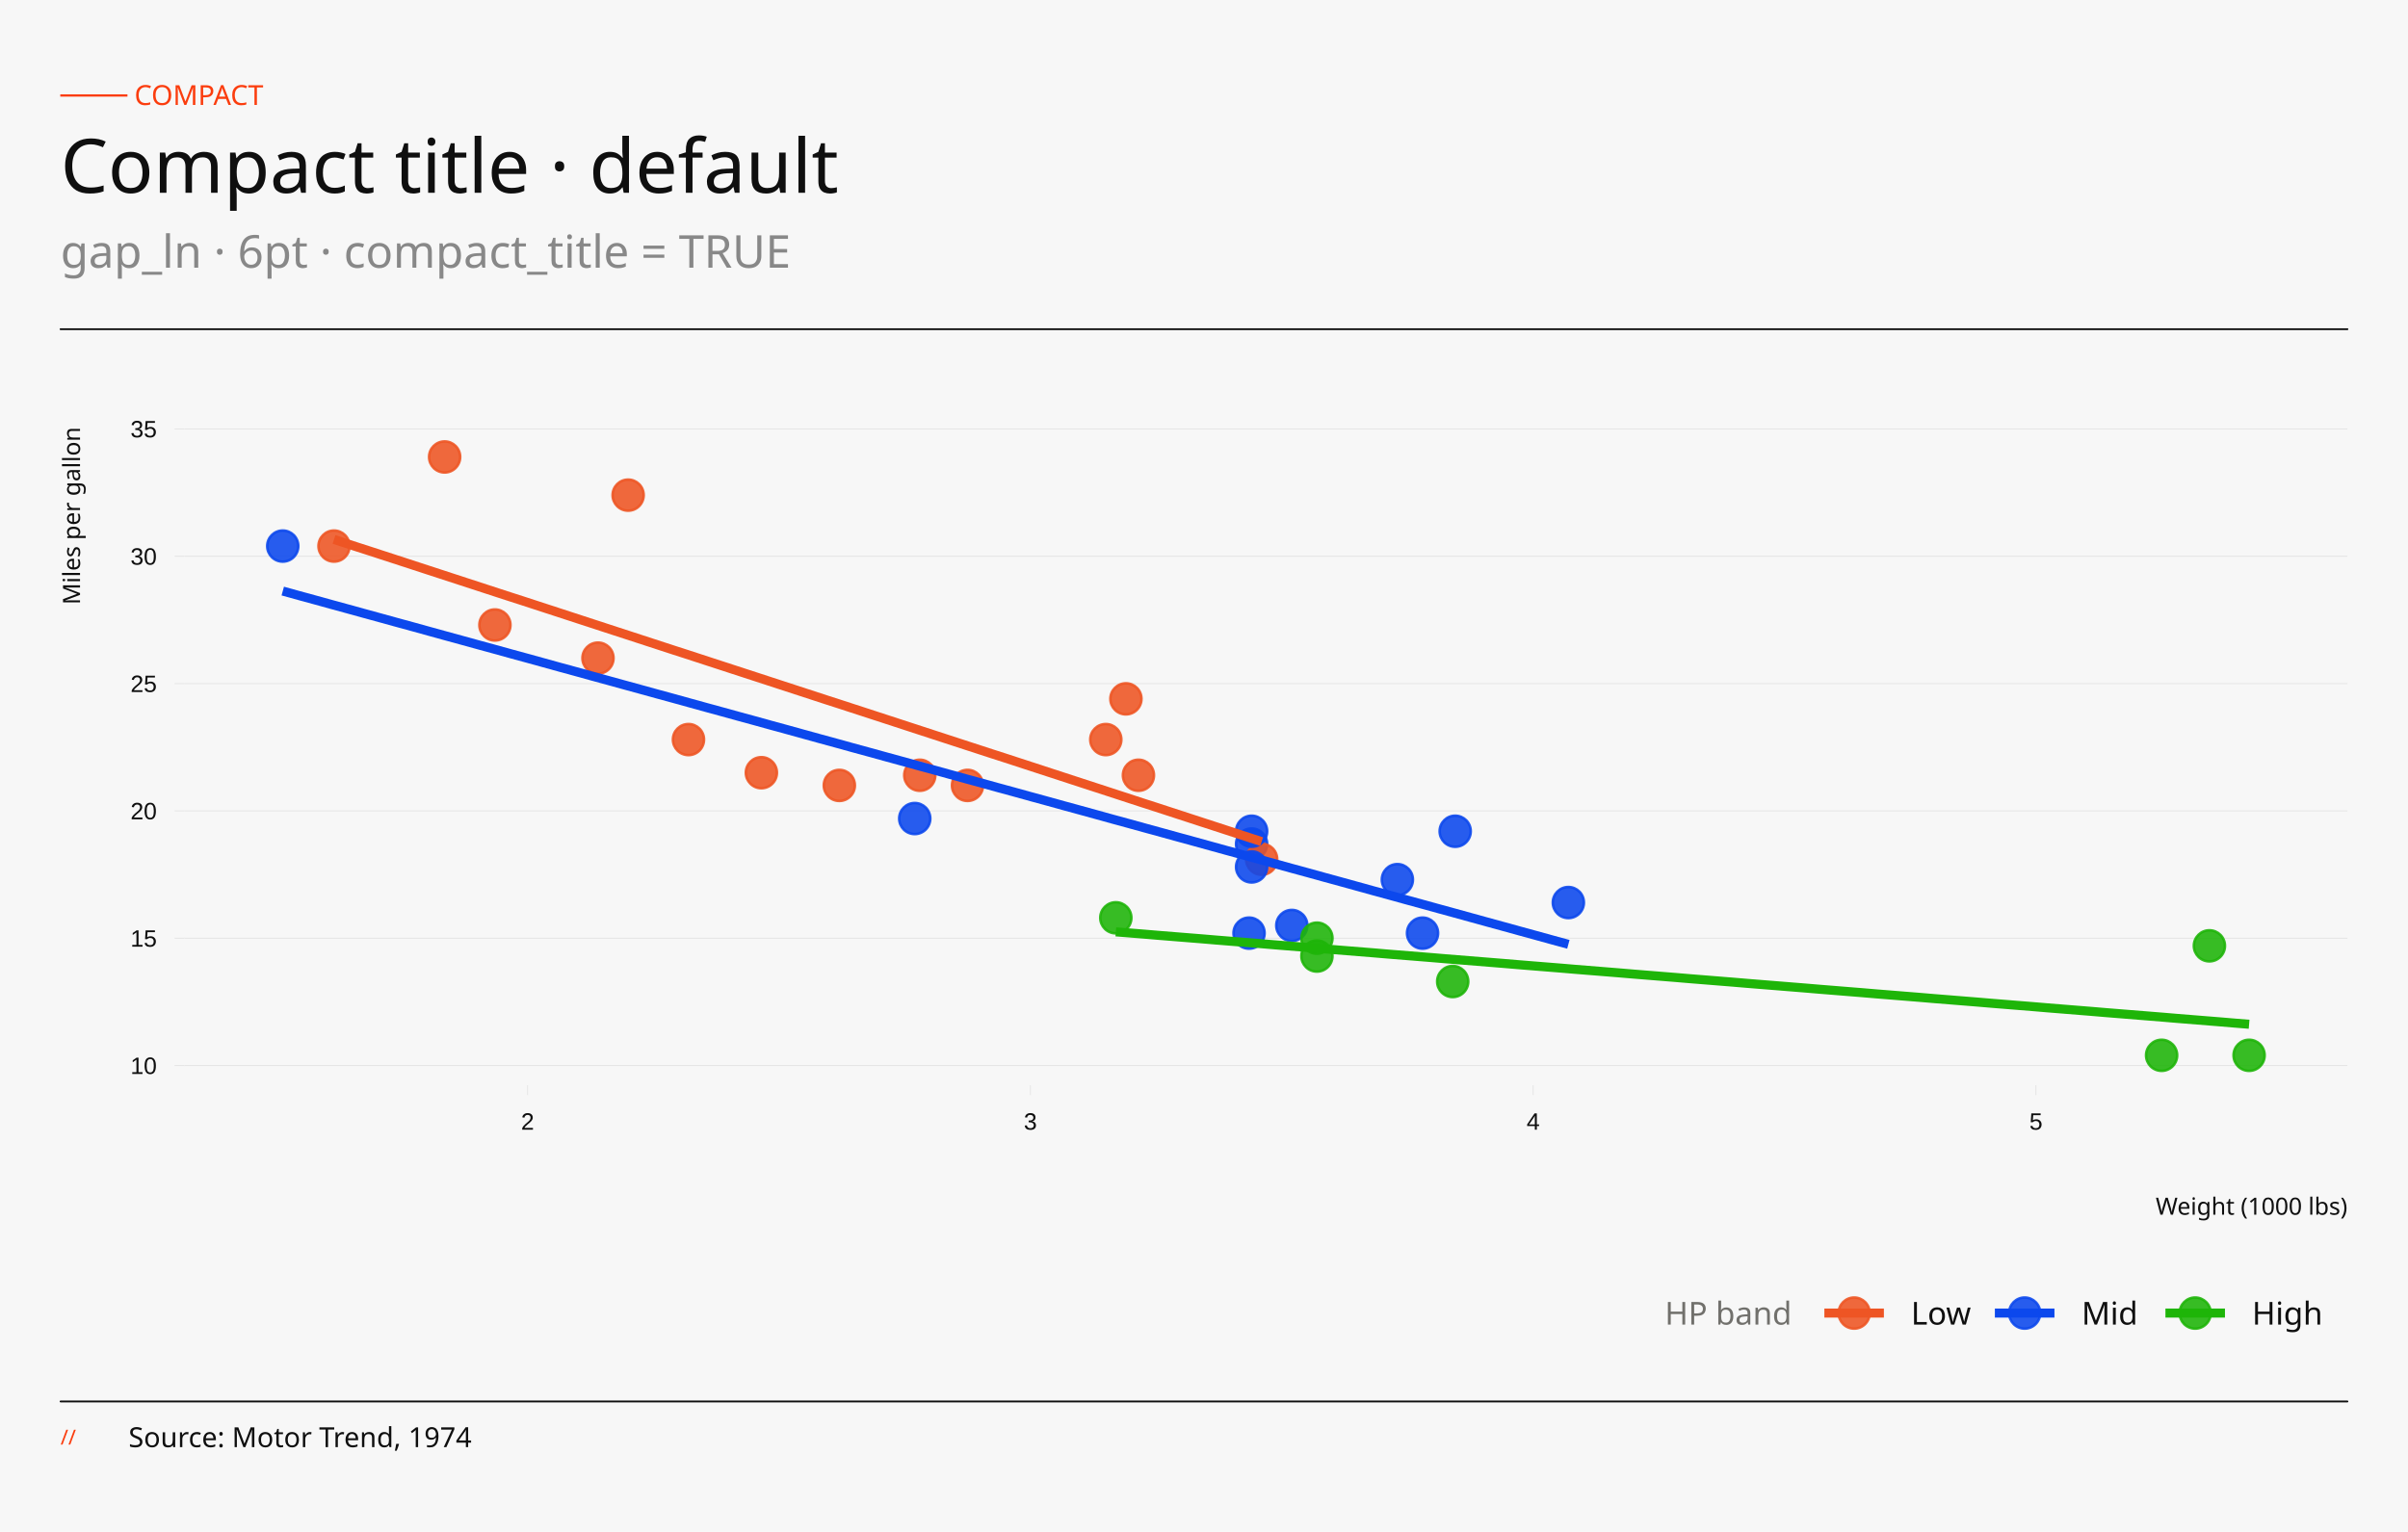
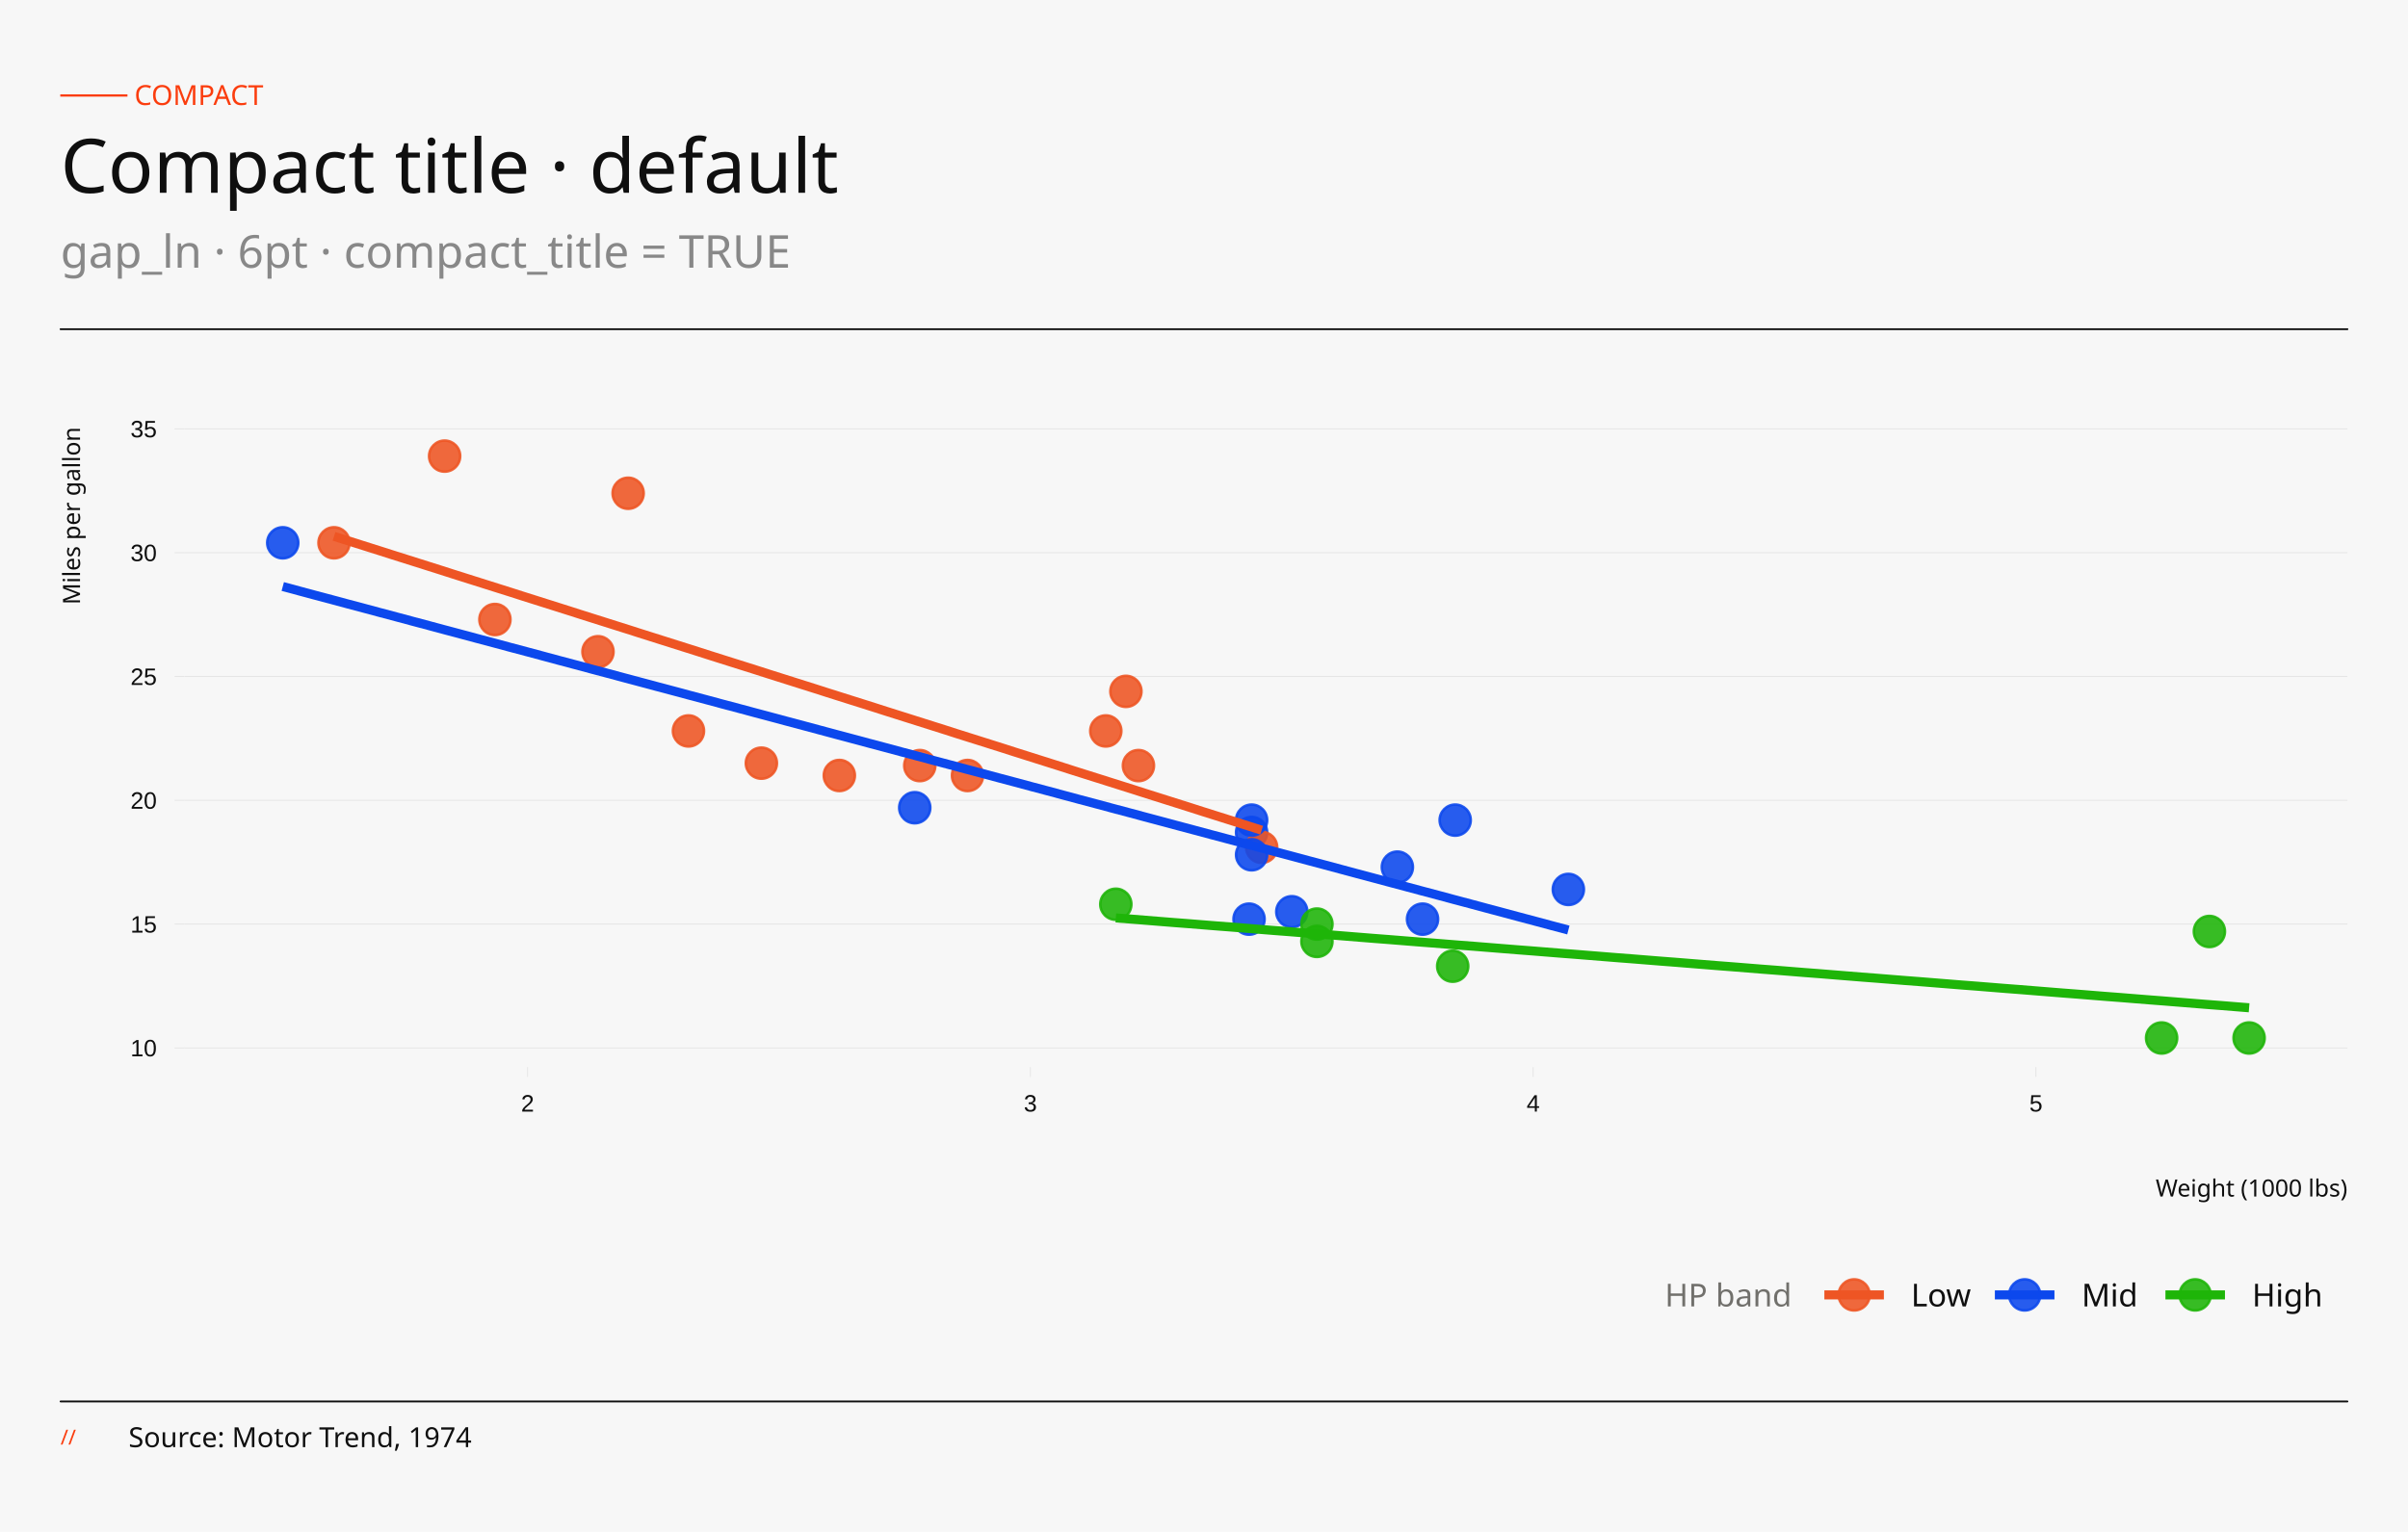
<svg xmlns="http://www.w3.org/2000/svg" width="396.00pt" height="252.00pt" viewBox="0 0 396.00 252.00">
  <g class="svglite">
    <defs>
      <style type="text/css">
    .svglite line, .svglite polyline, .svglite polygon, .svglite path, .svglite rect, .svglite circle {
      fill: none;
      stroke: #000000;
      stroke-linecap: round;
      stroke-linejoin: round;
      stroke-miterlimit: 10.00;
    }
    .svglite text {
      white-space: pre;
    }
    .svglite g.glyphgroup path {
      fill: inherit;
      stroke: none;
    }
  </style>
    </defs>
    <rect width="100%" height="100%" style="stroke: none; fill: none;" />
    <defs>
      <clipPath id="cpMC4wMHwzOTYuMDB8MC4wMHwyNTIuMDA=">
        <rect x="0.00" y="0.00" width="396.00" height="252.00" />
      </clipPath>
    </defs>
    <g clip-path="url(#cpMC4wMHwzOTYuMDB8MC4wMHwyNTIuMDA=)">
-       <rect x="0.00" y="-0" width="396.00" height="252.00" style="stroke-width: 0.63; stroke: none; fill: #F7F7F7;" />
+       <rect x="0.00" y="0.00" width="396.00" height="252.00" style="stroke-width: 0.63; stroke: none; fill: #F7F7F7;" />
    </g>
    <defs>
-       <clipPath id="cpMzAuMzN8Mzg2LjA0fDcwLjI0fDE3OC41Mg==">
-         <rect x="30.33" y="70.24" width="355.71" height="108.28" />
+       <clipPath id="cpMzAuMzN8Mzg2LjA0fDcwLjI0fDE3NS41NA==">
+         <rect x="30.33" y="70.24" width="355.71" height="105.29" />
      </clipPath>
    </defs>
-     <g clip-path="url(#cpMzAuMzN8Mzg2LjA0fDcwLjI0fDE3OC41Mg==)">
-       <rect x="30.33" y="70.24" width="355.71" height="108.28" style="stroke-width: 0.63; stroke: none; fill: #F7F7F7;" />
-       <polyline points="30.33,175.28 386.04,175.28 " style="stroke-width: 0.15; stroke: #E4E4E4; stroke-linecap: butt;" />
-       <polyline points="30.33,154.33 386.04,154.33 " style="stroke-width: 0.15; stroke: #E4E4E4; stroke-linecap: butt;" />
-       <polyline points="30.33,133.39 386.04,133.39 " style="stroke-width: 0.15; stroke: #E4E4E4; stroke-linecap: butt;" />
-       <polyline points="30.33,112.45 386.04,112.45 " style="stroke-width: 0.15; stroke: #E4E4E4; stroke-linecap: butt;" />
-       <polyline points="30.33,91.50 386.04,91.50 " style="stroke-width: 0.15; stroke: #E4E4E4; stroke-linecap: butt;" />
-       <polyline points="30.33,70.56 386.04,70.56 " style="stroke-width: 0.15; stroke: #E4E4E4; stroke-linecap: butt;" />
-       <circle cx="138.03" cy="129.20" r="2.56" style="stroke-width: 0.42; stroke: #EE5524; stroke-opacity: 0.88; fill: #EE5524; fill-opacity: 0.88;" />
-       <circle cx="159.11" cy="129.20" r="2.56" style="stroke-width: 0.42; stroke: #EE5524; stroke-opacity: 0.88; fill: #EE5524; fill-opacity: 0.88;" />
-       <circle cx="113.22" cy="121.66" r="2.56" style="stroke-width: 0.42; stroke: #EE5524; stroke-opacity: 0.88; fill: #EE5524; fill-opacity: 0.88;" />
-       <circle cx="187.22" cy="127.53" r="2.56" style="stroke-width: 0.42; stroke: #EE5524; stroke-opacity: 0.88; fill: #EE5524; fill-opacity: 0.88;" />
-       <circle cx="205.83" cy="138.84" r="2.56" style="stroke-width: 0.42; stroke: #0C48ED; stroke-opacity: 0.88; fill: #0C48ED; fill-opacity: 0.88;" />
-       <circle cx="207.48" cy="141.35" r="2.56" style="stroke-width: 0.42; stroke: #EE5524; stroke-opacity: 0.88; fill: #EE5524; fill-opacity: 0.88;" />
-       <circle cx="216.57" cy="157.27" r="2.56" style="stroke-width: 0.42; stroke: #1EB508; stroke-opacity: 0.88; fill: #1EB508; fill-opacity: 0.88;" />
-       <circle cx="185.16" cy="114.96" r="2.56" style="stroke-width: 0.42; stroke: #EE5524; stroke-opacity: 0.88; fill: #EE5524; fill-opacity: 0.88;" />
-       <circle cx="181.85" cy="121.66" r="2.56" style="stroke-width: 0.42; stroke: #EE5524; stroke-opacity: 0.88; fill: #EE5524; fill-opacity: 0.88;" />
-       <circle cx="205.83" cy="136.74" r="2.56" style="stroke-width: 0.42; stroke: #0C48ED; stroke-opacity: 0.88; fill: #0C48ED; fill-opacity: 0.88;" />
-       <circle cx="205.83" cy="142.61" r="2.56" style="stroke-width: 0.42; stroke: #0C48ED; stroke-opacity: 0.88; fill: #0C48ED; fill-opacity: 0.88;" />
-       <circle cx="257.92" cy="148.47" r="2.56" style="stroke-width: 0.42; stroke: #0C48ED; stroke-opacity: 0.88; fill: #0C48ED; fill-opacity: 0.88;" />
-       <circle cx="229.80" cy="144.70" r="2.56" style="stroke-width: 0.42; stroke: #0C48ED; stroke-opacity: 0.88; fill: #0C48ED; fill-opacity: 0.88;" />
-       <circle cx="233.94" cy="153.50" r="2.56" style="stroke-width: 0.42; stroke: #0C48ED; stroke-opacity: 0.88; fill: #0C48ED; fill-opacity: 0.88;" />
-       <circle cx="355.48" cy="173.60" r="2.56" style="stroke-width: 0.42; stroke: #1EB508; stroke-opacity: 0.88; fill: #1EB508; fill-opacity: 0.88;" />
-       <circle cx="369.87" cy="173.60" r="2.56" style="stroke-width: 0.42; stroke: #1EB508; stroke-opacity: 0.88; fill: #1EB508; fill-opacity: 0.88;" />
-       <circle cx="363.34" cy="155.59" r="2.56" style="stroke-width: 0.42; stroke: #1EB508; stroke-opacity: 0.88; fill: #1EB508; fill-opacity: 0.88;" />
-       <circle cx="103.30" cy="81.45" r="2.56" style="stroke-width: 0.42; stroke: #EE5524; stroke-opacity: 0.88; fill: #EE5524; fill-opacity: 0.88;" />
-       <circle cx="54.93" cy="89.83" r="2.56" style="stroke-width: 0.42; stroke: #EE5524; stroke-opacity: 0.88; fill: #EE5524; fill-opacity: 0.88;" />
-       <circle cx="73.12" cy="75.17" r="2.56" style="stroke-width: 0.42; stroke: #EE5524; stroke-opacity: 0.88; fill: #EE5524; fill-opacity: 0.88;" />
-       <circle cx="125.21" cy="127.11" r="2.56" style="stroke-width: 0.42; stroke: #EE5524; stroke-opacity: 0.88; fill: #EE5524; fill-opacity: 0.88;" />
-       <circle cx="212.44" cy="152.24" r="2.56" style="stroke-width: 0.42; stroke: #0C48ED; stroke-opacity: 0.88; fill: #0C48ED; fill-opacity: 0.88;" />
-       <circle cx="205.41" cy="153.50" r="2.56" style="stroke-width: 0.42; stroke: #0C48ED; stroke-opacity: 0.88; fill: #0C48ED; fill-opacity: 0.88;" />
-       <circle cx="238.90" cy="161.46" r="2.56" style="stroke-width: 0.42; stroke: #1EB508; stroke-opacity: 0.88; fill: #1EB508; fill-opacity: 0.88;" />
-       <circle cx="239.31" cy="136.74" r="2.56" style="stroke-width: 0.42; stroke: #0C48ED; stroke-opacity: 0.88; fill: #0C48ED; fill-opacity: 0.88;" />
-       <circle cx="81.39" cy="102.81" r="2.56" style="stroke-width: 0.42; stroke: #EE5524; stroke-opacity: 0.88; fill: #EE5524; fill-opacity: 0.88;" />
-       <circle cx="98.34" cy="108.26" r="2.56" style="stroke-width: 0.42; stroke: #EE5524; stroke-opacity: 0.88; fill: #EE5524; fill-opacity: 0.88;" />
-       <circle cx="46.50" cy="89.83" r="2.56" style="stroke-width: 0.42; stroke: #0C48ED; stroke-opacity: 0.88; fill: #0C48ED; fill-opacity: 0.88;" />
-       <circle cx="183.50" cy="150.98" r="2.56" style="stroke-width: 0.42; stroke: #1EB508; stroke-opacity: 0.88; fill: #1EB508; fill-opacity: 0.88;" />
-       <circle cx="150.43" cy="134.65" r="2.56" style="stroke-width: 0.42; stroke: #0C48ED; stroke-opacity: 0.88; fill: #0C48ED; fill-opacity: 0.88;" />
-       <circle cx="216.57" cy="154.33" r="2.56" style="stroke-width: 0.42; stroke: #1EB508; stroke-opacity: 0.88; fill: #1EB508; fill-opacity: 0.88;" />
-       <circle cx="151.26" cy="127.53" r="2.56" style="stroke-width: 0.42; stroke: #EE5524; stroke-opacity: 0.88; fill: #EE5524; fill-opacity: 0.88;" />
-       <polyline points="54.93,88.74 56.86,89.37 58.79,90.00 60.72,90.62 62.65,91.25 64.59,91.88 66.52,92.51 68.45,93.14 70.38,93.77 72.31,94.40 74.24,95.03 76.17,95.66 78.10,96.29 80.03,96.92 81.96,97.55 83.90,98.18 85.83,98.80 87.76,99.43 89.69,100.06 91.62,100.69 93.55,101.32 95.48,101.95 97.41,102.58 99.34,103.21 101.27,103.84 103.21,104.47 105.14,105.10 107.07,105.73 109.00,106.36 110.93,106.99 112.86,107.61 114.79,108.24 116.72,108.87 118.65,109.50 120.58,110.13 122.52,110.76 124.45,111.39 126.38,112.02 128.31,112.65 130.24,113.28 132.17,113.91 134.10,114.54 136.03,115.17 137.96,115.79 139.89,116.42 141.83,117.05 143.76,117.68 145.69,118.31 147.62,118.94 149.55,119.57 151.48,120.20 153.41,120.83 155.34,121.46 157.27,122.09 159.20,122.72 161.14,123.35 163.07,123.98 165.00,124.60 166.93,125.23 168.86,125.86 170.79,126.49 172.72,127.12 174.65,127.75 176.58,128.38 178.51,129.01 180.45,129.64 182.38,130.27 184.31,130.90 186.24,131.53 188.17,132.16 190.10,132.78 192.03,133.41 193.96,134.04 195.89,134.67 197.82,135.30 199.76,135.93 201.69,136.56 203.62,137.19 205.55,137.82 207.48,138.45 " style="stroke-width: 1.49; stroke: #EE5524; stroke-linecap: butt;" />
-       <polyline points="46.50,97.23 49.17,97.97 51.85,98.70 54.53,99.44 57.20,100.17 59.88,100.91 62.55,101.64 65.23,102.38 67.91,103.11 70.58,103.85 73.26,104.59 75.93,105.32 78.61,106.06 81.29,106.79 83.96,107.53 86.64,108.26 89.32,109.00 91.99,109.74 94.67,110.47 97.34,111.21 100.02,111.94 102.70,112.68 105.37,113.41 108.05,114.15 110.73,114.88 113.40,115.62 116.08,116.36 118.75,117.09 121.43,117.83 124.11,118.56 126.78,119.30 129.46,120.03 132.13,120.77 134.81,121.51 137.49,122.24 140.16,122.98 142.84,123.71 145.52,124.45 148.19,125.18 150.87,125.92 153.54,126.65 156.22,127.39 158.90,128.13 161.57,128.86 164.25,129.60 166.93,130.33 169.60,131.07 172.28,131.80 174.95,132.54 177.63,133.27 180.31,134.01 182.98,134.75 185.66,135.48 188.34,136.22 191.01,136.95 193.69,137.69 196.36,138.42 199.04,139.16 201.72,139.90 204.39,140.63 207.07,141.37 209.74,142.10 212.42,142.84 215.10,143.57 217.77,144.31 220.45,145.04 223.13,145.78 225.80,146.52 228.48,147.25 231.15,147.99 233.83,148.72 236.51,149.46 239.18,150.19 241.86,150.93 244.54,151.67 247.21,152.40 249.89,153.14 252.56,153.87 255.24,154.61 257.92,155.34 " style="stroke-width: 1.49; stroke: #0C48ED; stroke-linecap: butt;" />
-       <polyline points="183.50,153.29 185.86,153.48 188.22,153.67 190.58,153.87 192.94,154.06 195.30,154.25 197.66,154.44 200.02,154.64 202.37,154.83 204.73,155.02 207.09,155.21 209.45,155.41 211.81,155.60 214.17,155.79 216.53,155.98 218.89,156.18 221.25,156.37 223.61,156.56 225.97,156.75 228.32,156.95 230.68,157.14 233.04,157.33 235.40,157.52 237.76,157.72 240.12,157.91 242.48,158.10 244.84,158.29 247.20,158.48 249.56,158.68 251.91,158.87 254.27,159.06 256.63,159.25 258.99,159.45 261.35,159.64 263.71,159.83 266.07,160.02 268.43,160.22 270.79,160.41 273.15,160.60 275.51,160.79 277.86,160.99 280.22,161.18 282.58,161.37 284.94,161.56 287.30,161.76 289.66,161.95 292.02,162.14 294.38,162.33 296.74,162.52 299.10,162.72 301.46,162.91 303.81,163.10 306.17,163.29 308.53,163.49 310.89,163.68 313.25,163.87 315.61,164.06 317.97,164.26 320.33,164.45 322.69,164.64 325.05,164.83 327.41,165.03 329.76,165.22 332.12,165.41 334.48,165.60 336.84,165.80 339.20,165.99 341.56,166.18 343.92,166.37 346.28,166.57 348.64,166.76 351.00,166.95 353.36,167.14 355.71,167.33 358.07,167.53 360.43,167.72 362.79,167.91 365.15,168.10 367.51,168.30 369.87,168.49 " style="stroke-width: 1.49; stroke: #1EB508; stroke-linecap: butt;" />
+     <g clip-path="url(#cpMzAuMzN8Mzg2LjA0fDcwLjI0fDE3NS41NA==)">
+       <rect x="30.33" y="70.24" width="355.71" height="105.29" style="stroke-width: 0.63; stroke: none; fill: #F7F7F7;" />
+       <polyline points="30.33,172.38 386.04,172.38 " style="stroke-width: 0.15; stroke: #E4E4E4; stroke-linecap: butt;" />
+       <polyline points="30.33,152.01 386.04,152.01 " style="stroke-width: 0.15; stroke: #E4E4E4; stroke-linecap: butt;" />
+       <polyline points="30.33,131.65 386.04,131.65 " style="stroke-width: 0.15; stroke: #E4E4E4; stroke-linecap: butt;" />
+       <polyline points="30.33,111.28 386.04,111.28 " style="stroke-width: 0.15; stroke: #E4E4E4; stroke-linecap: butt;" />
+       <polyline points="30.33,90.92 386.04,90.92 " style="stroke-width: 0.15; stroke: #E4E4E4; stroke-linecap: butt;" />
+       <polyline points="30.33,70.55 386.04,70.55 " style="stroke-width: 0.15; stroke: #E4E4E4; stroke-linecap: butt;" />
+       <circle cx="138.03" cy="127.57" r="2.56" style="stroke-width: 0.42; stroke: #EE5524; stroke-opacity: 0.88; fill: #EE5524; fill-opacity: 0.88;" />
+       <circle cx="159.11" cy="127.57" r="2.56" style="stroke-width: 0.42; stroke: #EE5524; stroke-opacity: 0.88; fill: #EE5524; fill-opacity: 0.88;" />
+       <circle cx="113.22" cy="120.24" r="2.56" style="stroke-width: 0.42; stroke: #EE5524; stroke-opacity: 0.88; fill: #EE5524; fill-opacity: 0.88;" />
+       <circle cx="187.22" cy="125.94" r="2.56" style="stroke-width: 0.42; stroke: #EE5524; stroke-opacity: 0.88; fill: #EE5524; fill-opacity: 0.88;" />
+       <circle cx="205.83" cy="136.94" r="2.56" style="stroke-width: 0.42; stroke: #0C48ED; stroke-opacity: 0.88; fill: #0C48ED; fill-opacity: 0.88;" />
+       <circle cx="207.48" cy="139.39" r="2.56" style="stroke-width: 0.42; stroke: #EE5524; stroke-opacity: 0.88; fill: #EE5524; fill-opacity: 0.88;" />
+       <circle cx="216.57" cy="154.86" r="2.56" style="stroke-width: 0.42; stroke: #1EB508; stroke-opacity: 0.88; fill: #1EB508; fill-opacity: 0.88;" />
+       <circle cx="185.16" cy="113.73" r="2.56" style="stroke-width: 0.42; stroke: #EE5524; stroke-opacity: 0.88; fill: #EE5524; fill-opacity: 0.88;" />
+       <circle cx="181.85" cy="120.24" r="2.56" style="stroke-width: 0.42; stroke: #EE5524; stroke-opacity: 0.88; fill: #EE5524; fill-opacity: 0.88;" />
+       <circle cx="205.83" cy="134.91" r="2.56" style="stroke-width: 0.42; stroke: #0C48ED; stroke-opacity: 0.88; fill: #0C48ED; fill-opacity: 0.88;" />
+       <circle cx="205.83" cy="140.61" r="2.56" style="stroke-width: 0.42; stroke: #0C48ED; stroke-opacity: 0.88; fill: #0C48ED; fill-opacity: 0.88;" />
+       <circle cx="257.92" cy="146.31" r="2.56" style="stroke-width: 0.42; stroke: #0C48ED; stroke-opacity: 0.88; fill: #0C48ED; fill-opacity: 0.88;" />
+       <circle cx="229.80" cy="142.64" r="2.56" style="stroke-width: 0.42; stroke: #0C48ED; stroke-opacity: 0.88; fill: #0C48ED; fill-opacity: 0.88;" />
+       <circle cx="233.94" cy="151.20" r="2.56" style="stroke-width: 0.42; stroke: #0C48ED; stroke-opacity: 0.88; fill: #0C48ED; fill-opacity: 0.88;" />
+       <circle cx="355.48" cy="170.75" r="2.56" style="stroke-width: 0.42; stroke: #1EB508; stroke-opacity: 0.88; fill: #1EB508; fill-opacity: 0.88;" />
+       <circle cx="369.87" cy="170.75" r="2.56" style="stroke-width: 0.42; stroke: #1EB508; stroke-opacity: 0.88; fill: #1EB508; fill-opacity: 0.88;" />
+       <circle cx="363.34" cy="153.23" r="2.56" style="stroke-width: 0.42; stroke: #1EB508; stroke-opacity: 0.88; fill: #1EB508; fill-opacity: 0.88;" />
+       <circle cx="103.30" cy="81.14" r="2.56" style="stroke-width: 0.42; stroke: #EE5524; stroke-opacity: 0.88; fill: #EE5524; fill-opacity: 0.88;" />
+       <circle cx="54.93" cy="89.29" r="2.56" style="stroke-width: 0.42; stroke: #EE5524; stroke-opacity: 0.88; fill: #EE5524; fill-opacity: 0.88;" />
+       <circle cx="73.12" cy="75.03" r="2.56" style="stroke-width: 0.42; stroke: #EE5524; stroke-opacity: 0.88; fill: #EE5524; fill-opacity: 0.88;" />
+       <circle cx="125.21" cy="125.54" r="2.56" style="stroke-width: 0.42; stroke: #EE5524; stroke-opacity: 0.88; fill: #EE5524; fill-opacity: 0.88;" />
+       <circle cx="212.44" cy="149.98" r="2.56" style="stroke-width: 0.42; stroke: #0C48ED; stroke-opacity: 0.88; fill: #0C48ED; fill-opacity: 0.88;" />
+       <circle cx="205.41" cy="151.20" r="2.56" style="stroke-width: 0.42; stroke: #0C48ED; stroke-opacity: 0.88; fill: #0C48ED; fill-opacity: 0.88;" />
+       <circle cx="238.90" cy="158.94" r="2.56" style="stroke-width: 0.42; stroke: #1EB508; stroke-opacity: 0.88; fill: #1EB508; fill-opacity: 0.88;" />
+       <circle cx="239.31" cy="134.91" r="2.56" style="stroke-width: 0.42; stroke: #0C48ED; stroke-opacity: 0.88; fill: #0C48ED; fill-opacity: 0.88;" />
+       <circle cx="81.39" cy="101.91" r="2.56" style="stroke-width: 0.42; stroke: #EE5524; stroke-opacity: 0.88; fill: #EE5524; fill-opacity: 0.88;" />
+       <circle cx="98.34" cy="107.21" r="2.56" style="stroke-width: 0.42; stroke: #EE5524; stroke-opacity: 0.88; fill: #EE5524; fill-opacity: 0.88;" />
+       <circle cx="46.50" cy="89.29" r="2.56" style="stroke-width: 0.42; stroke: #0C48ED; stroke-opacity: 0.88; fill: #0C48ED; fill-opacity: 0.88;" />
+       <circle cx="183.50" cy="148.75" r="2.56" style="stroke-width: 0.42; stroke: #1EB508; stroke-opacity: 0.88; fill: #1EB508; fill-opacity: 0.88;" />
+       <circle cx="150.43" cy="132.87" r="2.56" style="stroke-width: 0.42; stroke: #0C48ED; stroke-opacity: 0.88; fill: #0C48ED; fill-opacity: 0.88;" />
+       <circle cx="216.57" cy="152.01" r="2.56" style="stroke-width: 0.42; stroke: #1EB508; stroke-opacity: 0.88; fill: #1EB508; fill-opacity: 0.88;" />
+       <circle cx="151.26" cy="125.94" r="2.56" style="stroke-width: 0.42; stroke: #EE5524; stroke-opacity: 0.88; fill: #EE5524; fill-opacity: 0.88;" />
+       <polyline points="54.93,88.23 56.86,88.84 58.79,89.45 60.72,90.06 62.65,90.67 64.59,91.29 66.52,91.90 68.45,92.51 70.38,93.12 72.31,93.73 74.24,94.35 76.17,94.96 78.10,95.57 80.03,96.18 81.96,96.79 83.90,97.40 85.83,98.02 87.76,98.63 89.69,99.24 91.62,99.85 93.55,100.46 95.48,101.08 97.41,101.69 99.34,102.30 101.27,102.91 103.21,103.52 105.14,104.14 107.07,104.75 109.00,105.36 110.93,105.97 112.86,106.58 114.79,107.19 116.72,107.81 118.65,108.42 120.58,109.03 122.52,109.64 124.45,110.25 126.38,110.87 128.31,111.48 130.24,112.09 132.17,112.70 134.10,113.31 136.03,113.93 137.96,114.54 139.89,115.15 141.83,115.76 143.76,116.37 145.69,116.99 147.62,117.60 149.55,118.21 151.48,118.82 153.41,119.43 155.34,120.04 157.27,120.66 159.20,121.27 161.14,121.88 163.07,122.49 165.00,123.10 166.93,123.72 168.86,124.33 170.79,124.94 172.72,125.55 174.65,126.16 176.58,126.78 178.51,127.39 180.45,128.00 182.38,128.61 184.31,129.22 186.24,129.83 188.17,130.45 190.10,131.06 192.03,131.67 193.96,132.28 195.89,132.89 197.82,133.51 199.76,134.12 201.69,134.73 203.62,135.34 205.55,135.95 207.48,136.57 " style="stroke-width: 1.49; stroke: #EE5524; stroke-linecap: butt;" />
+       <polyline points="46.50,96.48 49.17,97.20 51.85,97.92 54.53,98.63 57.20,99.35 59.88,100.06 62.55,100.78 65.23,101.49 67.91,102.21 70.58,102.92 73.26,103.64 75.93,104.35 78.61,105.07 81.29,105.78 83.96,106.50 86.64,107.21 89.32,107.93 91.99,108.65 94.67,109.36 97.34,110.08 100.02,110.79 102.70,111.51 105.37,112.22 108.05,112.94 110.73,113.65 113.40,114.37 116.08,115.08 118.75,115.80 121.43,116.51 124.11,117.23 126.78,117.94 129.46,118.66 132.13,119.37 134.81,120.09 137.49,120.81 140.16,121.52 142.84,122.24 145.52,122.95 148.19,123.67 150.87,124.38 153.54,125.10 156.22,125.81 158.90,126.53 161.57,127.24 164.25,127.96 166.93,128.67 169.60,129.39 172.28,130.10 174.95,130.82 177.63,131.54 180.31,132.25 182.98,132.97 185.66,133.68 188.34,134.40 191.01,135.11 193.69,135.83 196.36,136.54 199.04,137.26 201.72,137.97 204.39,138.69 207.07,139.40 209.74,140.12 212.42,140.83 215.10,141.55 217.77,142.26 220.45,142.98 223.13,143.70 225.80,144.41 228.48,145.13 231.15,145.84 233.83,146.56 236.51,147.27 239.18,147.99 241.86,148.70 244.54,149.42 247.21,150.13 249.89,150.85 252.56,151.56 255.24,152.28 257.92,152.99 " style="stroke-width: 1.49; stroke: #0C48ED; stroke-linecap: butt;" />
+       <polyline points="183.50,151.00 185.86,151.18 188.22,151.37 190.58,151.56 192.94,151.75 195.30,151.93 197.66,152.12 200.02,152.31 202.37,152.49 204.73,152.68 207.09,152.87 209.45,153.06 211.81,153.24 214.17,153.43 216.53,153.62 218.89,153.80 221.25,153.99 223.61,154.18 225.97,154.37 228.32,154.55 230.68,154.74 233.04,154.93 235.40,155.11 237.76,155.30 240.12,155.49 242.48,155.67 244.84,155.86 247.20,156.05 249.56,156.24 251.91,156.42 254.27,156.61 256.63,156.80 258.99,156.98 261.35,157.17 263.71,157.36 266.07,157.55 268.43,157.73 270.79,157.92 273.15,158.11 275.51,158.29 277.86,158.48 280.22,158.67 282.58,158.86 284.94,159.04 287.30,159.23 289.66,159.42 292.02,159.60 294.38,159.79 296.74,159.98 299.10,160.16 301.46,160.35 303.81,160.54 306.17,160.73 308.53,160.91 310.89,161.10 313.25,161.29 315.61,161.47 317.97,161.66 320.33,161.85 322.69,162.04 325.05,162.22 327.41,162.41 329.76,162.60 332.12,162.78 334.48,162.97 336.84,163.16 339.20,163.35 341.56,163.53 343.92,163.72 346.28,163.91 348.64,164.09 351.00,164.28 353.36,164.47 355.71,164.65 358.07,164.84 360.43,165.03 362.79,165.22 365.15,165.40 367.51,165.59 369.87,165.78 " style="stroke-width: 1.49; stroke: #1EB508; stroke-linecap: butt;" />
    </g>
    <g clip-path="url(#cpMC4wMHwzOTYuMDB8MC4wMHwyNTIuMDA=)">
-       <text x="25.79" y="176.67" text-anchor="end" style="font-size: 3.90px;fill: #0F0F0F; font-family: &quot;Arial&quot;;" textLength="4.31px" lengthAdjust="spacingAndGlyphs">10</text>
-       <text x="25.79" y="155.73" text-anchor="end" style="font-size: 3.90px;fill: #0F0F0F; font-family: &quot;Arial&quot;;" textLength="4.31px" lengthAdjust="spacingAndGlyphs">15</text>
-       <text x="25.79" y="134.78" text-anchor="end" style="font-size: 3.90px;fill: #0F0F0F; font-family: &quot;Arial&quot;;" textLength="4.31px" lengthAdjust="spacingAndGlyphs">20</text>
-       <text x="25.79" y="113.84" text-anchor="end" style="font-size: 3.90px;fill: #0F0F0F; font-family: &quot;Arial&quot;;" textLength="4.31px" lengthAdjust="spacingAndGlyphs">25</text>
-       <text x="25.79" y="92.90" text-anchor="end" style="font-size: 3.90px;fill: #0F0F0F; font-family: &quot;Arial&quot;;" textLength="4.31px" lengthAdjust="spacingAndGlyphs">30</text>
-       <text x="25.79" y="71.95" text-anchor="end" style="font-size: 3.90px;fill: #0F0F0F; font-family: &quot;Arial&quot;;" textLength="4.31px" lengthAdjust="spacingAndGlyphs">35</text>
-       <polyline points="28.71,175.28 30.33,175.28 " style="stroke-width: 0.15; stroke: #E4E4E4; stroke-linecap: butt;" />
-       <polyline points="28.71,154.33 30.33,154.33 " style="stroke-width: 0.15; stroke: #E4E4E4; stroke-linecap: butt;" />
-       <polyline points="28.71,133.39 30.33,133.39 " style="stroke-width: 0.15; stroke: #E4E4E4; stroke-linecap: butt;" />
-       <polyline points="28.71,112.45 30.33,112.45 " style="stroke-width: 0.15; stroke: #E4E4E4; stroke-linecap: butt;" />
-       <polyline points="28.71,91.50 30.33,91.50 " style="stroke-width: 0.15; stroke: #E4E4E4; stroke-linecap: butt;" />
-       <polyline points="28.71,70.56 30.33,70.56 " style="stroke-width: 0.15; stroke: #E4E4E4; stroke-linecap: butt;" />
-       <polyline points="86.76,180.14 86.76,178.52 " style="stroke-width: 0.15; stroke: #E4E4E4; stroke-linecap: butt;" />
-       <polyline points="169.45,180.14 169.45,178.52 " style="stroke-width: 0.15; stroke: #E4E4E4; stroke-linecap: butt;" />
-       <polyline points="252.13,180.14 252.13,178.52 " style="stroke-width: 0.15; stroke: #E4E4E4; stroke-linecap: butt;" />
-       <polyline points="334.81,180.14 334.81,178.52 " style="stroke-width: 0.15; stroke: #E4E4E4; stroke-linecap: butt;" />
-       <text x="86.76" y="185.84" text-anchor="middle" style="font-size: 3.90px;fill: #0F0F0F; font-family: &quot;Arial&quot;;" textLength="2.16px" lengthAdjust="spacingAndGlyphs">2</text>
-       <text x="169.45" y="185.84" text-anchor="middle" style="font-size: 3.90px;fill: #0F0F0F; font-family: &quot;Arial&quot;;" textLength="2.16px" lengthAdjust="spacingAndGlyphs">3</text>
-       <text x="252.13" y="185.84" text-anchor="middle" style="font-size: 3.90px;fill: #0F0F0F; font-family: &quot;Arial&quot;;" textLength="2.16px" lengthAdjust="spacingAndGlyphs">4</text>
-       <text x="334.81" y="185.84" text-anchor="middle" style="font-size: 3.90px;fill: #0F0F0F; font-family: &quot;Arial&quot;;" textLength="2.16px" lengthAdjust="spacingAndGlyphs">5</text>
-       <text x="386.04" y="199.82" text-anchor="end" style="font-size: 3.90px; font-weight: 100;fill: #0F0F0F; font-family: &quot;JetBrains Mono&quot;;" textLength="39.58px" lengthAdjust="spacingAndGlyphs">Weight (1000 lbs)</text>
+       <text x="25.79" y="173.77" text-anchor="end" style="font-size: 3.90px;fill: #0F0F0F; font-family: &quot;Arial&quot;;" textLength="4.31px" lengthAdjust="spacingAndGlyphs">10</text>
+       <text x="25.79" y="153.41" text-anchor="end" style="font-size: 3.90px;fill: #0F0F0F; font-family: &quot;Arial&quot;;" textLength="4.31px" lengthAdjust="spacingAndGlyphs">15</text>
+       <text x="25.79" y="133.04" text-anchor="end" style="font-size: 3.90px;fill: #0F0F0F; font-family: &quot;Arial&quot;;" textLength="4.31px" lengthAdjust="spacingAndGlyphs">20</text>
+       <text x="25.79" y="112.67" text-anchor="end" style="font-size: 3.90px;fill: #0F0F0F; font-family: &quot;Arial&quot;;" textLength="4.31px" lengthAdjust="spacingAndGlyphs">25</text>
+       <text x="25.79" y="92.31" text-anchor="end" style="font-size: 3.90px;fill: #0F0F0F; font-family: &quot;Arial&quot;;" textLength="4.31px" lengthAdjust="spacingAndGlyphs">30</text>
+       <text x="25.79" y="71.94" text-anchor="end" style="font-size: 3.90px;fill: #0F0F0F; font-family: &quot;Arial&quot;;" textLength="4.31px" lengthAdjust="spacingAndGlyphs">35</text>
+       <polyline points="28.71,172.38 30.33,172.38 " style="stroke-width: 0.15; stroke: #E4E4E4; stroke-linecap: butt;" />
+       <polyline points="28.71,152.01 30.33,152.01 " style="stroke-width: 0.15; stroke: #E4E4E4; stroke-linecap: butt;" />
+       <polyline points="28.71,131.65 30.33,131.65 " style="stroke-width: 0.15; stroke: #E4E4E4; stroke-linecap: butt;" />
+       <polyline points="28.71,111.28 30.33,111.28 " style="stroke-width: 0.15; stroke: #E4E4E4; stroke-linecap: butt;" />
+       <polyline points="28.71,90.92 30.33,90.92 " style="stroke-width: 0.15; stroke: #E4E4E4; stroke-linecap: butt;" />
+       <polyline points="28.71,70.55 30.33,70.55 " style="stroke-width: 0.15; stroke: #E4E4E4; stroke-linecap: butt;" />
+       <polyline points="86.76,177.15 86.76,175.54 " style="stroke-width: 0.15; stroke: #E4E4E4; stroke-linecap: butt;" />
+       <polyline points="169.45,177.15 169.45,175.54 " style="stroke-width: 0.15; stroke: #E4E4E4; stroke-linecap: butt;" />
+       <polyline points="252.13,177.15 252.13,175.54 " style="stroke-width: 0.15; stroke: #E4E4E4; stroke-linecap: butt;" />
+       <polyline points="334.81,177.15 334.81,175.54 " style="stroke-width: 0.15; stroke: #E4E4E4; stroke-linecap: butt;" />
+       <text x="86.76" y="182.85" text-anchor="middle" style="font-size: 3.90px;fill: #0F0F0F; font-family: &quot;Arial&quot;;" textLength="2.16px" lengthAdjust="spacingAndGlyphs">2</text>
+       <text x="169.45" y="182.85" text-anchor="middle" style="font-size: 3.90px;fill: #0F0F0F; font-family: &quot;Arial&quot;;" textLength="2.16px" lengthAdjust="spacingAndGlyphs">3</text>
+       <text x="252.13" y="182.85" text-anchor="middle" style="font-size: 3.90px;fill: #0F0F0F; font-family: &quot;Arial&quot;;" textLength="2.16px" lengthAdjust="spacingAndGlyphs">4</text>
+       <text x="334.81" y="182.85" text-anchor="middle" style="font-size: 3.90px;fill: #0F0F0F; font-family: &quot;Arial&quot;;" textLength="2.16px" lengthAdjust="spacingAndGlyphs">5</text>
+       <text x="386.04" y="196.83" text-anchor="end" style="font-size: 3.90px; font-weight: 100;fill: #0F0F0F; font-family: &quot;JetBrains Mono&quot;;" textLength="39.58px" lengthAdjust="spacingAndGlyphs">Weight (1000 lbs)</text>
      <text transform="translate(13.16,70.24) rotate(-90)" text-anchor="end" style="font-size: 3.90px; font-weight: 100;fill: #0F0F0F; font-family: &quot;JetBrains Mono&quot;;" textLength="37.25px" lengthAdjust="spacingAndGlyphs">Miles per gallon</text>
-       <rect x="270.56" y="206.65" width="115.48" height="18.72" style="stroke-width: 0.75; stroke: none;" />
-       <rect x="270.56" y="206.65" width="115.48" height="18.72" style="stroke-width: 0.63; stroke: none; fill: #F7F7F7;" />
-       <text x="273.79" y="217.90" style="font-size: 5.20px;fill: #71706C; font-family: &quot;JetBrains Mono&quot;;" textLength="21.77px" lengthAdjust="spacingAndGlyphs">HP band</text>
-       <rect x="298.80" y="209.88" width="12.24" height="12.24" style="stroke-width: 0.63; stroke: none; fill: #F7F7F7;" />
-       <circle cx="304.92" cy="216.00" r="2.56" style="stroke-width: 0.42; stroke: #EE5524; stroke-opacity: 0.88; fill: #EE5524; fill-opacity: 0.88;" />
-       <line x1="300.02" y1="216.00" x2="309.81" y2="216.00" style="stroke-width: 1.49; stroke: #EE5524; stroke-linecap: butt;" />
-       <rect x="326.84" y="209.88" width="12.24" height="12.24" style="stroke-width: 0.63; stroke: none; fill: #F7F7F7;" />
-       <circle cx="332.96" cy="216.00" r="2.56" style="stroke-width: 0.42; stroke: #0C48ED; stroke-opacity: 0.88; fill: #0C48ED; fill-opacity: 0.88;" />
-       <line x1="328.06" y1="216.00" x2="337.86" y2="216.00" style="stroke-width: 1.49; stroke: #0C48ED; stroke-linecap: butt;" />
-       <rect x="354.88" y="209.88" width="12.24" height="12.24" style="stroke-width: 0.63; stroke: none; fill: #F7F7F7;" />
-       <circle cx="361.00" cy="216.00" r="2.56" style="stroke-width: 0.42; stroke: #1EB508; stroke-opacity: 0.88; fill: #1EB508; fill-opacity: 0.88;" />
-       <line x1="356.11" y1="216.00" x2="365.90" y2="216.00" style="stroke-width: 1.49; stroke: #1EB508; stroke-linecap: butt;" />
-       <text x="314.27" y="217.90" style="font-size: 5.20px;fill: #0F0F0F; font-family: &quot;JetBrains Mono&quot;;" textLength="9.33px" lengthAdjust="spacingAndGlyphs">Low</text>
-       <text x="342.32" y="217.90" style="font-size: 5.20px;fill: #0F0F0F; font-family: &quot;JetBrains Mono&quot;;" textLength="9.33px" lengthAdjust="spacingAndGlyphs">Mid</text>
-       <text x="370.36" y="217.90" style="font-size: 5.20px;fill: #0F0F0F; font-family: &quot;JetBrains Mono&quot;;" textLength="12.44px" lengthAdjust="spacingAndGlyphs">High</text>
+       <rect x="270.56" y="203.66" width="115.48" height="18.72" style="stroke-width: 0.75; stroke: none;" />
+       <rect x="270.56" y="203.66" width="115.48" height="18.72" style="stroke-width: 0.63; stroke: none; fill: #F7F7F7;" />
+       <text x="273.79" y="214.91" style="font-size: 5.20px;fill: #71706C; font-family: &quot;JetBrains Mono&quot;;" textLength="21.77px" lengthAdjust="spacingAndGlyphs">HP band</text>
+       <rect x="298.80" y="206.89" width="12.24" height="12.24" style="stroke-width: 0.63; stroke: none; fill: #F7F7F7;" />
+       <circle cx="304.92" cy="213.01" r="2.56" style="stroke-width: 0.42; stroke: #EE5524; stroke-opacity: 0.88; fill: #EE5524; fill-opacity: 0.88;" />
+       <line x1="300.02" y1="213.01" x2="309.81" y2="213.01" style="stroke-width: 1.49; stroke: #EE5524; stroke-linecap: butt;" />
+       <rect x="326.84" y="206.89" width="12.24" height="12.24" style="stroke-width: 0.63; stroke: none; fill: #F7F7F7;" />
+       <circle cx="332.96" cy="213.01" r="2.56" style="stroke-width: 0.42; stroke: #0C48ED; stroke-opacity: 0.88; fill: #0C48ED; fill-opacity: 0.88;" />
+       <line x1="328.06" y1="213.01" x2="337.86" y2="213.01" style="stroke-width: 1.49; stroke: #0C48ED; stroke-linecap: butt;" />
+       <rect x="354.88" y="206.89" width="12.24" height="12.24" style="stroke-width: 0.63; stroke: none; fill: #F7F7F7;" />
+       <circle cx="361.00" cy="213.01" r="2.56" style="stroke-width: 0.42; stroke: #1EB508; stroke-opacity: 0.88; fill: #1EB508; fill-opacity: 0.88;" />
+       <line x1="356.11" y1="213.01" x2="365.90" y2="213.01" style="stroke-width: 1.49; stroke: #1EB508; stroke-linecap: butt;" />
+       <text x="314.27" y="214.91" style="font-size: 5.20px;fill: #0F0F0F; font-family: &quot;JetBrains Mono&quot;;" textLength="9.33px" lengthAdjust="spacingAndGlyphs">Low</text>
+       <text x="342.32" y="214.91" style="font-size: 5.20px;fill: #0F0F0F; font-family: &quot;JetBrains Mono&quot;;" textLength="9.33px" lengthAdjust="spacingAndGlyphs">Mid</text>
+       <text x="370.36" y="214.91" style="font-size: 5.20px;fill: #0F0F0F; font-family: &quot;JetBrains Mono&quot;;" textLength="12.44px" lengthAdjust="spacingAndGlyphs">High</text>
      <text x="9.96" y="44.04" style="font-size: 7.47px;fill: #888888; font-family: &quot;Satoshi&quot;;" textLength="121.42px" lengthAdjust="spacingAndGlyphs">gap_ln · 6pt  ·  compact_title = TRUE</text>
      <polyline points="9.96,54.15 386.04,54.15 " style="stroke-width: 0.30; stroke: #0F0F0F;" />
      <text x="9.96" y="31.71" style="font-size: 12.35px;fill: #0F0F0F; font-family: &quot;Archivo&quot;;" textLength="119.23px" lengthAdjust="spacingAndGlyphs">Compact title · default</text>
      <text x="9.96" y="17.27" style="font-size: 4.55px;fill: #FB3D0E; font-family: &quot;JetBrains Mono&quot;;" textLength="32.81px" lengthAdjust="spacingAndGlyphs">──── COMPACT</text>
      <text x="9.96" y="237.63" style="font-size: 3.41px; font-weight: 100;fill: #FB3D0E; font-family: &quot;JetBrains Mono&quot;;" textLength="8.19px" lengthAdjust="spacingAndGlyphs">//  </text>
      <text x="21.14" y="238.05" style="font-size: 4.55px; font-weight: 100;fill: #0F0F0F; font-family: &quot;JetBrains Mono&quot;;" textLength="68.36px" lengthAdjust="spacingAndGlyphs">Source: Motor Trend, 1974</text>
      <polyline points="9.96,230.54 386.04,230.54 " style="stroke-width: 0.30; stroke: #0F0F0F;" />
    </g>
  </g>
</svg>
